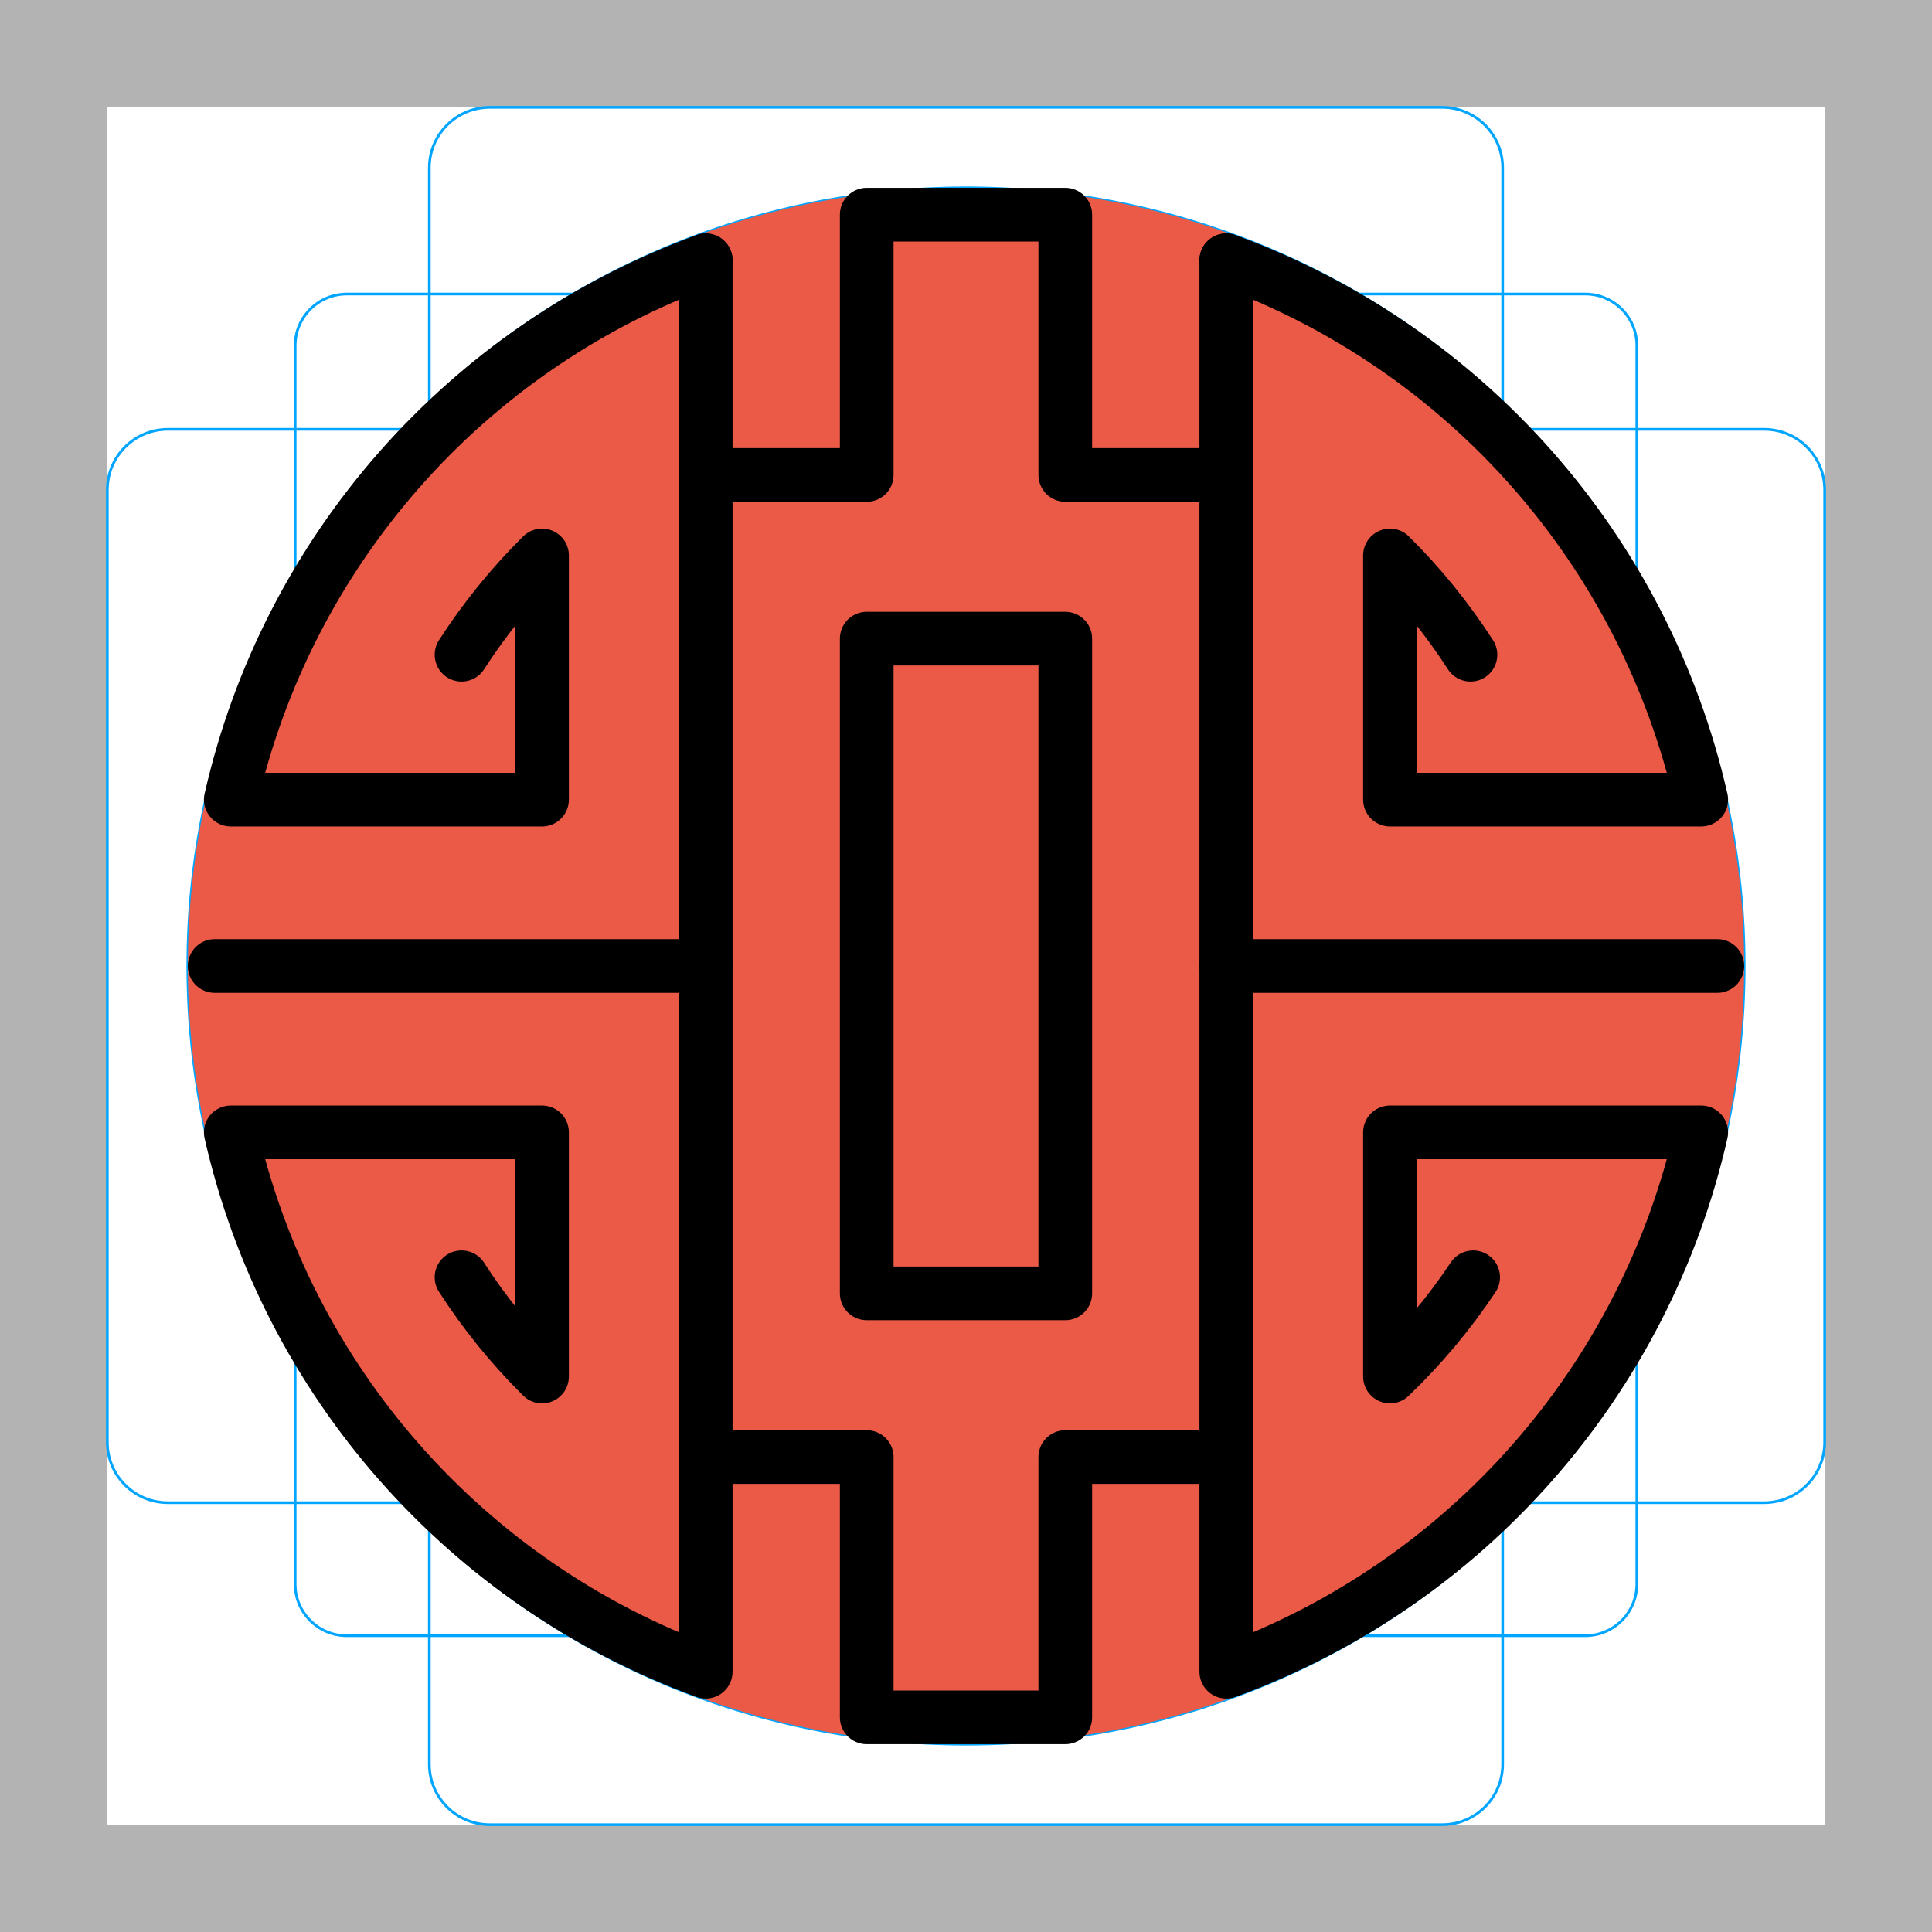
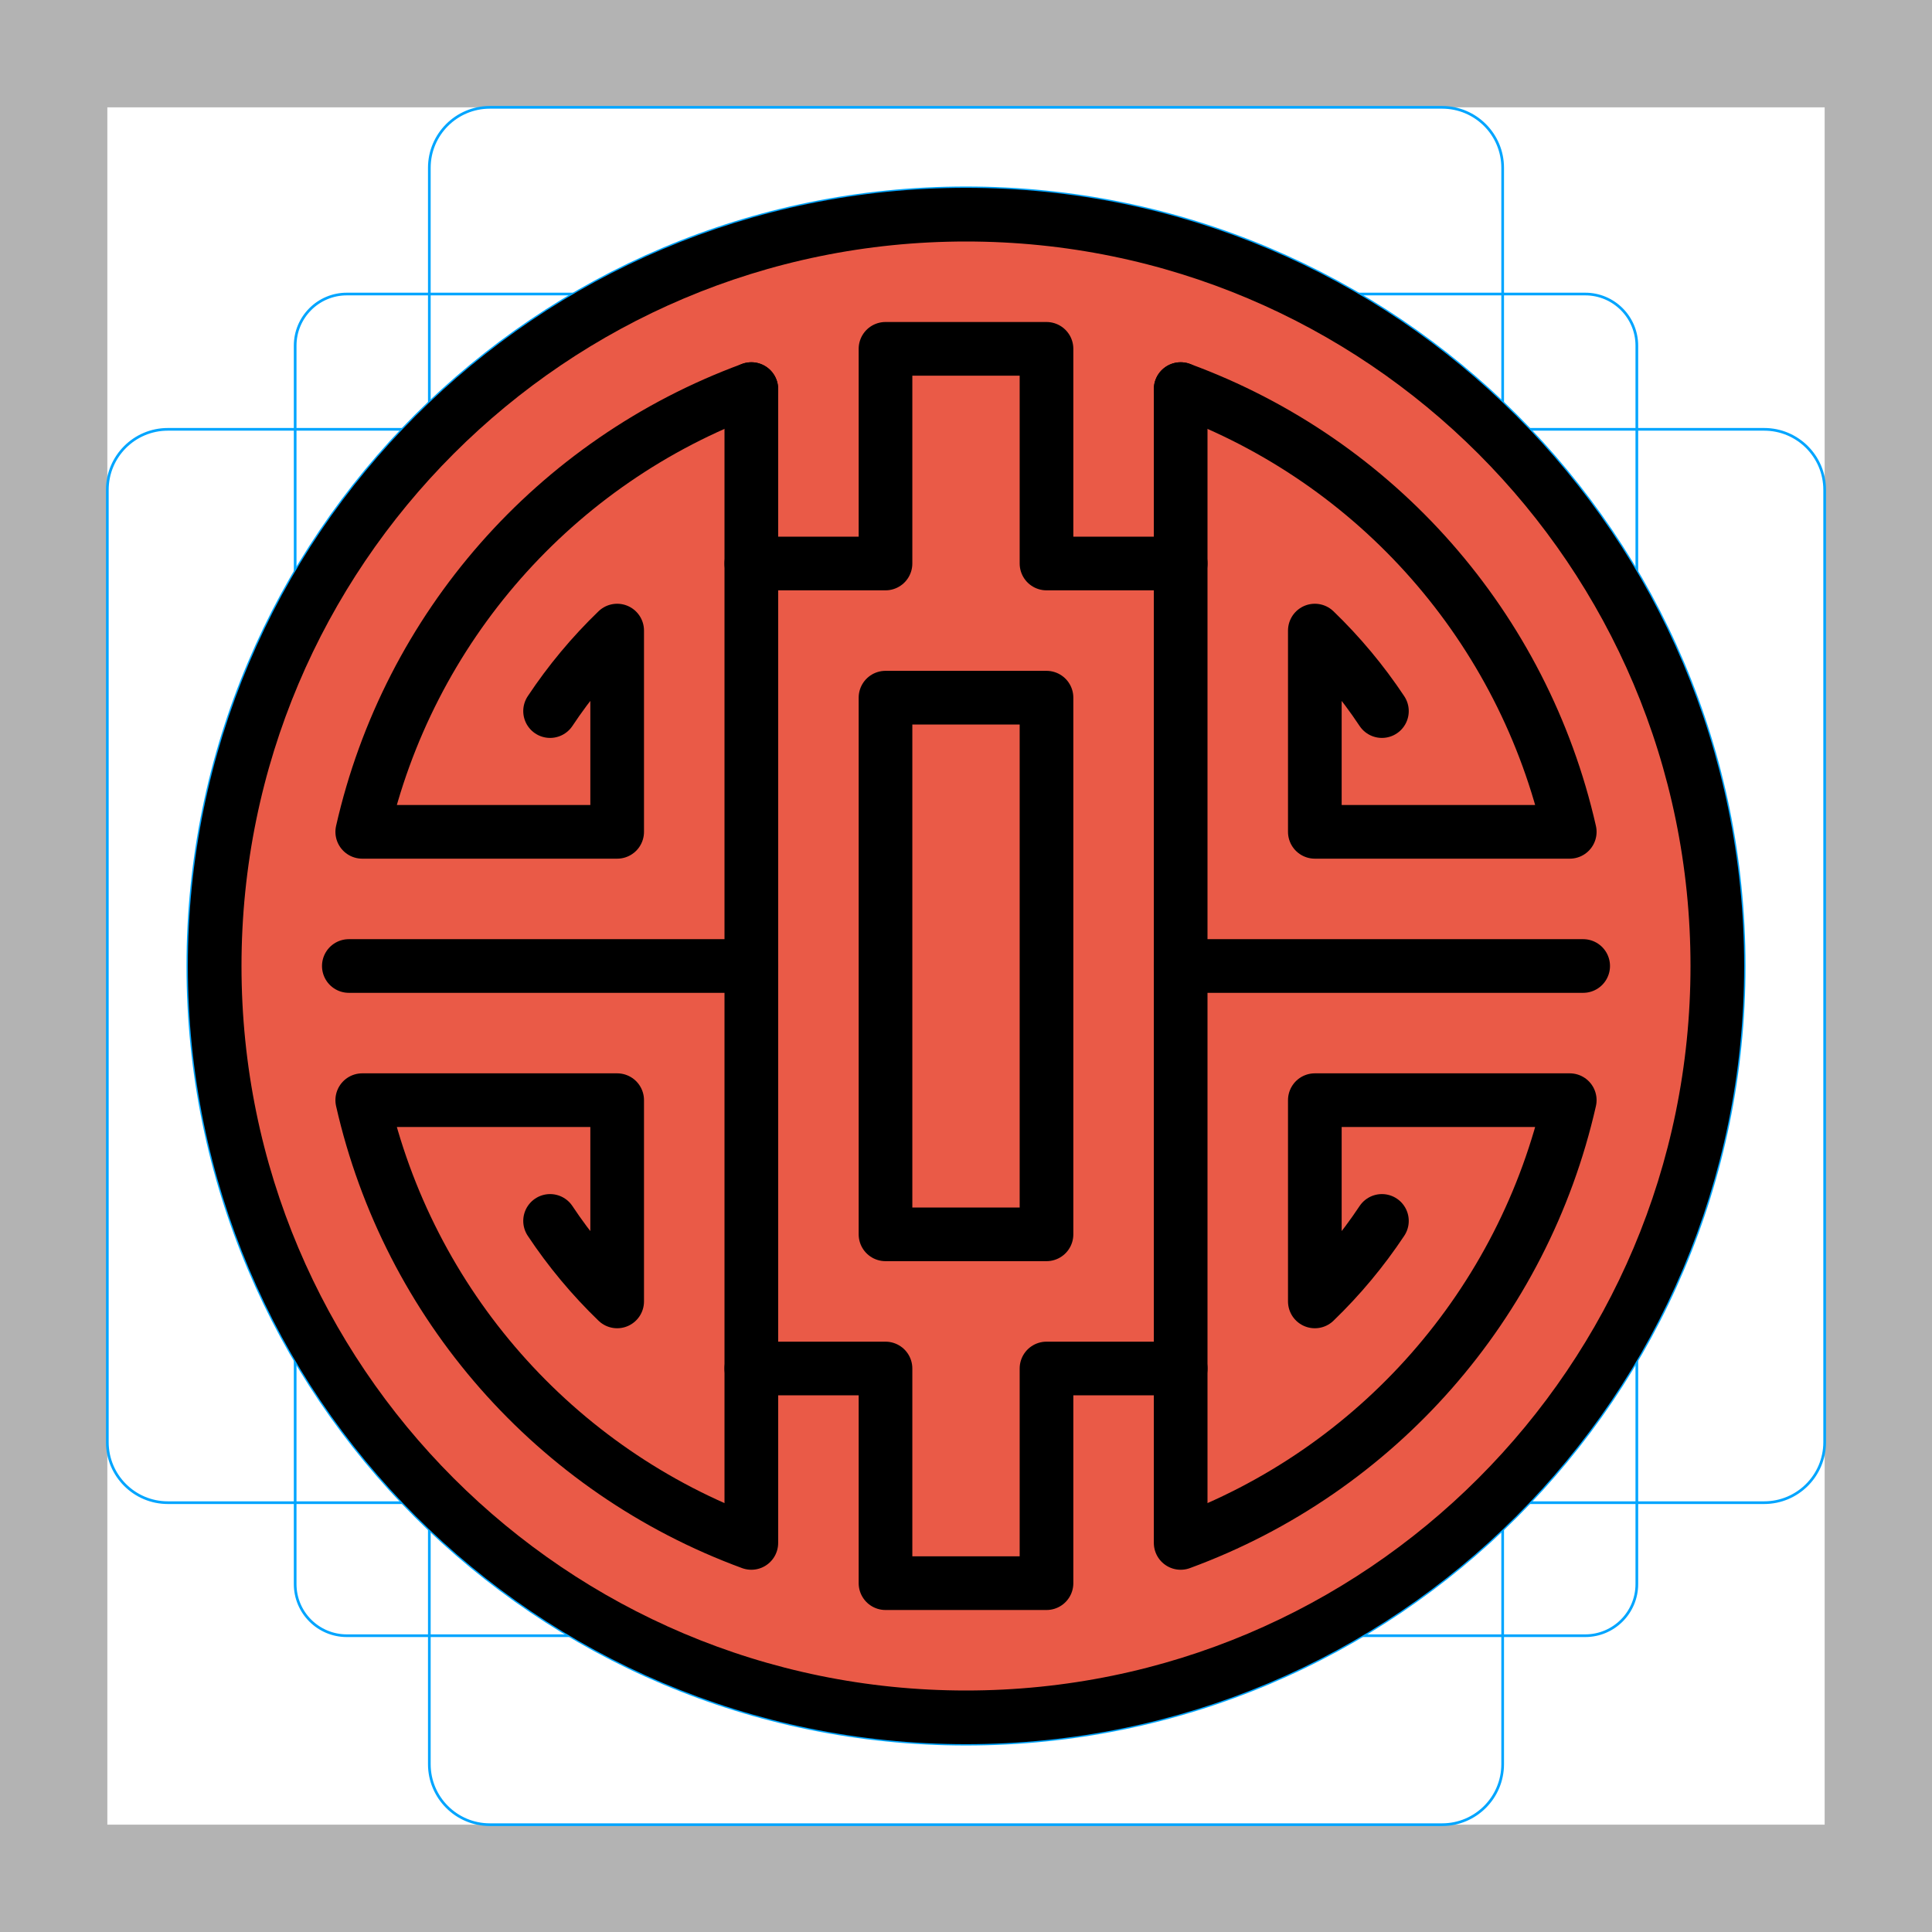
<svg xmlns="http://www.w3.org/2000/svg" id="emoji" viewBox="0 0 72 72">
  <g id="grid">
    <path fill="#b3b3b3" d="M68,4V68H4V4H68m4-4H0V72H72V0Z" />
    <path fill="none" stroke="#00a5ff" stroke-miterlimit="10" stroke-width="0.1" d="M12.923,10.958H59.077A1.923,1.923,0,0,1,61,12.881V59.035a1.923,1.923,0,0,1-1.923,1.923H12.923A1.923,1.923,0,0,1,11,59.035V12.881A1.923,1.923,0,0,1,12.923,10.958Z" />
    <rect x="16" y="4" rx="2.254" width="40" height="64" fill="none" stroke="#00a5ff" stroke-miterlimit="10" stroke-width="0.1" />
    <rect x="16" y="4" rx="2.254" width="40" height="64" transform="translate(72) rotate(90)" fill="none" stroke="#00a5ff" stroke-miterlimit="10" stroke-width="0.1" />
    <circle cx="36" cy="36" r="29" fill="none" stroke="#00a5ff" stroke-miterlimit="10" stroke-width="0.1" />
  </g>
  <g id="color">
-     <circle cx="36" cy="36" r="29" fill="#ea5a47" stroke="none" stroke-linejoin="round" stroke-miterlimit="10" stroke-width="2" />
+     <circle cx="36" cy="36" r="28" fill="#ea5a47" stroke="none" stroke-linejoin="round" stroke-miterlimit="10" stroke-width="2" />
  </g>
  <g id="hair" />
  <g id="skin" />
  <g id="skin-shadow" />
  <g id="line">
-     <path fill="none" stroke="#000" stroke-linecap="round" stroke-linejoin="round" stroke-miterlimit="10" stroke-width="2" d="m 32.3 23.8 h 7.4 v 24.4 h -7.4 z" />
-     <path fill="none" stroke="#000" stroke-linecap="round" stroke-linejoin="round" stroke-miterlimit="10" stroke-width="2" d="m 26.3 17.7 h 6 v -9.7 h 7.4 v 9.7 h 6" />
-     <path fill="none" stroke="#000" stroke-linecap="round" stroke-linejoin="round" stroke-miterlimit="10" stroke-width="2" d="m 26.3 54.3 h 6 v 9.7 h 7.4 v -9.7 h 6" />
-     <path fill="none" stroke="#000" stroke-linecap="round" stroke-linejoin="round" stroke-miterlimit="10" stroke-width="2" d="m 45.7 36 h 18.3" />
-     <path fill="none" stroke="#000" stroke-linecap="round" stroke-linejoin="round" stroke-miterlimit="10" stroke-width="2" d="m 26.3 36 h -18.3" />
-     <path fill="none" stroke="#000" stroke-linecap="round" stroke-linejoin="round" stroke-miterlimit="10" stroke-width="2" d="m 26.3 9.7 v 52.6 a 28 28 0 0 1 -17.7 -20.1 h 11.6 v 9.1 a 21.9 21.9 0 0 1 -3 -3.7" />
-     <path fill="none" stroke="#000" stroke-linecap="round" stroke-linejoin="round" stroke-miterlimit="10" stroke-width="2" d="m 26.3 9.7 a 28 28 0 0 0 -17.7 20.1 h 11.6 v -9.1 a 21.9 21.9 0 0 0 -3 3.7" />
-     <path fill="none" stroke="#000" stroke-linecap="round" stroke-linejoin="round" stroke-miterlimit="10" stroke-width="2" d="m 45.7 9.7 v 52.6 a 28 28 0 0 0 17.7 -20.1 h -11.6 v 9.1 a 21.9 21.9 0 0 0 3.1 -3.7" />
-     <path fill="none" stroke="#000" stroke-linecap="round" stroke-linejoin="round" stroke-miterlimit="10" stroke-width="2" d="m 45.7 9.7 a 28 28 0 0 1 17.7 20.1 h -11.6 v -9.1 a 21.9 21.9 0 0 1 3 3.7" />
+     <circle cx="36" cy="36" r="28" fill="none" stroke="#000000" stroke-linejoin="round" stroke-miterlimit="10" stroke-width="2" />
+     <rect fill="none" stroke="#000" stroke-linecap="round" stroke-linejoin="round" stroke-miterlimit="10" stroke-width="2" x="33" y="26" width="6" height="20" />
+     <path fill="none" stroke="#000" stroke-linecap="round" stroke-linejoin="round" stroke-miterlimit="10" stroke-width="2" d="M28,21 h5 v-8 h6 v8 h5" />
+     <path fill="none" stroke="#000" stroke-linecap="round" stroke-linejoin="round" stroke-miterlimit="10" stroke-width="2" d="M28,51 h5 v8 h6 v-8 h5" />
+     <path fill="none" stroke="#000" stroke-linecap="round" stroke-linejoin="round" stroke-miterlimit="10" stroke-width="2" d="M44,36 h15" />
+     <path fill="none" stroke="#000" stroke-linecap="round" stroke-linejoin="round" stroke-miterlimit="10" stroke-width="2" d="M28,36 h-15" />
+     <path fill="none" stroke="#000" stroke-linecap="round" stroke-linejoin="round" stroke-miterlimit="10" stroke-width="2" d="M28,14.5 v43 a23,23,0,0,1,-14.5,-16.5 H23 v7.5 a18,18,0,0,1,-2.5,-3" />
+     <path fill="none" stroke="#000" stroke-linecap="round" stroke-linejoin="round" stroke-miterlimit="10" stroke-width="2" d="M28,14.5 a23,23,0,0,0,-14.5,16.5 H23 v-7.5 a18,18,0,0,0,-2.5,3" />
+     <path fill="none" stroke="#000" stroke-linecap="round" stroke-linejoin="round" stroke-miterlimit="10" stroke-width="2" d="M44,14.5 v43 a23,23,0,0,0,14.5,-16.5 H49 v7.5 a18,18,0,0,0,2.5,-3" />
+     <path fill="none" stroke="#000" stroke-linecap="round" stroke-linejoin="round" stroke-miterlimit="10" stroke-width="2" d="M44,14.5 a23,23,0,0,1,14.5,16.5 H49 v-7.5 a18,18,0,0,1,2.5,3" />
  </g>
</svg>
